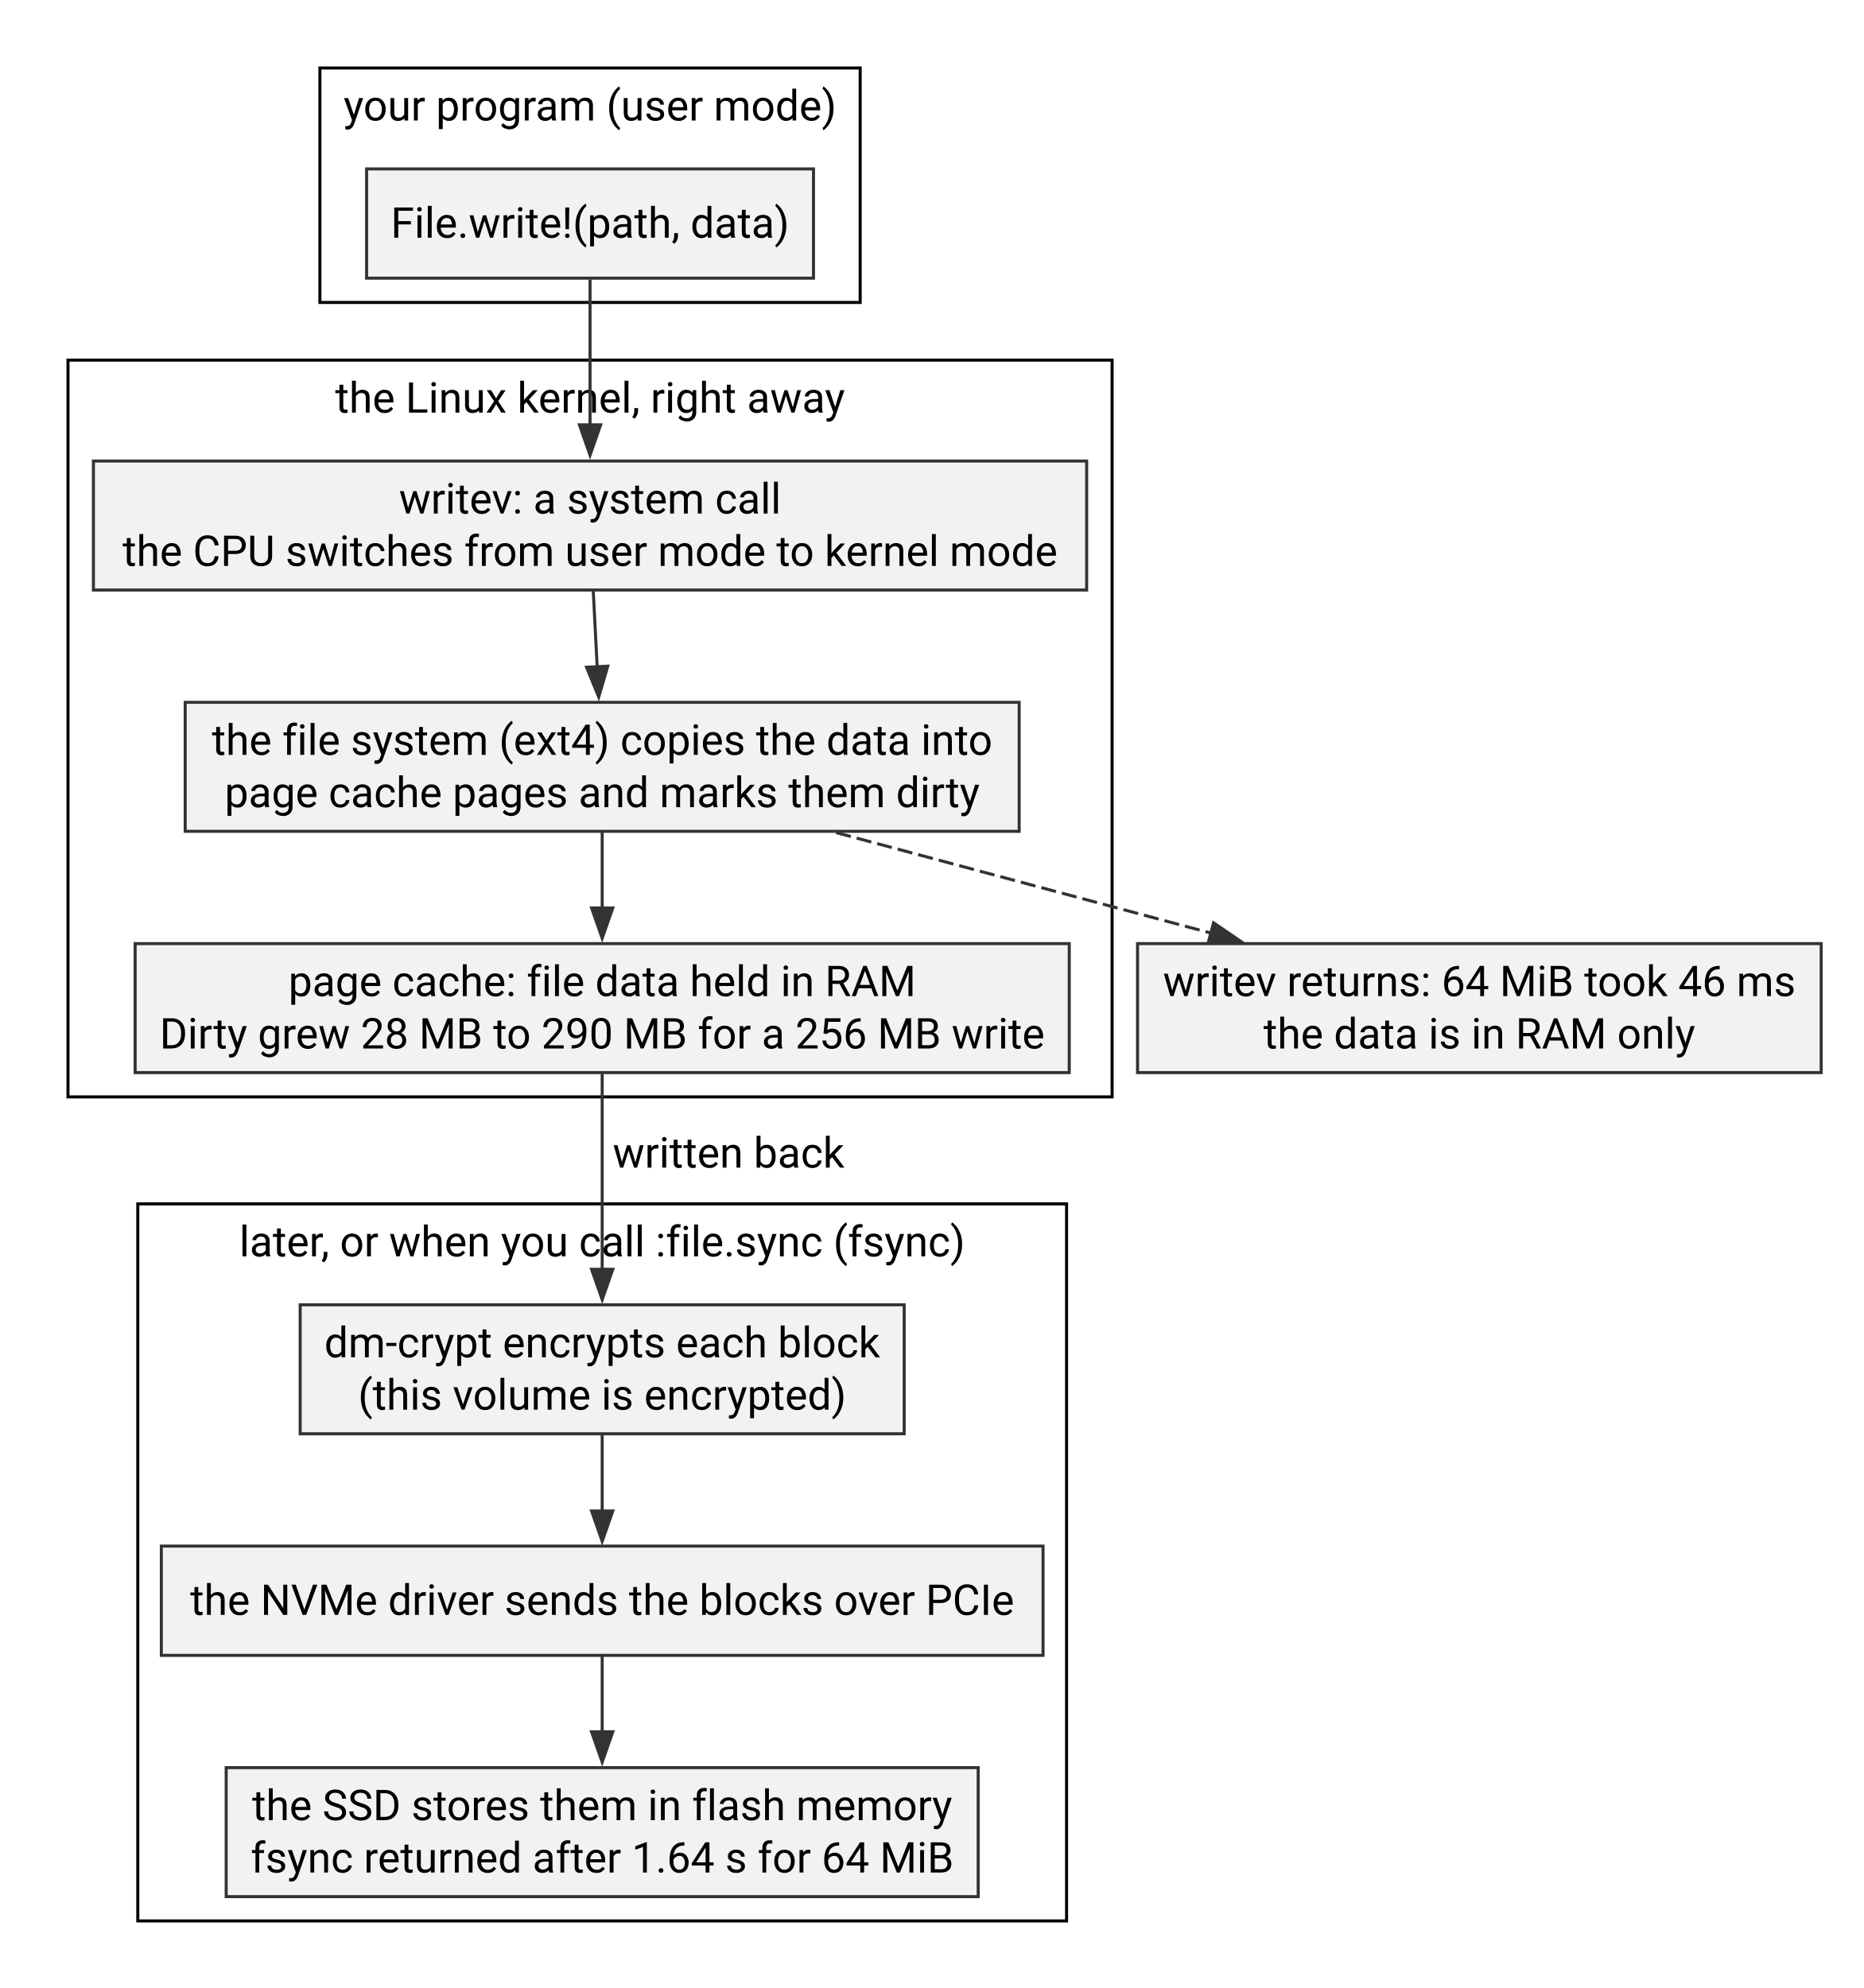
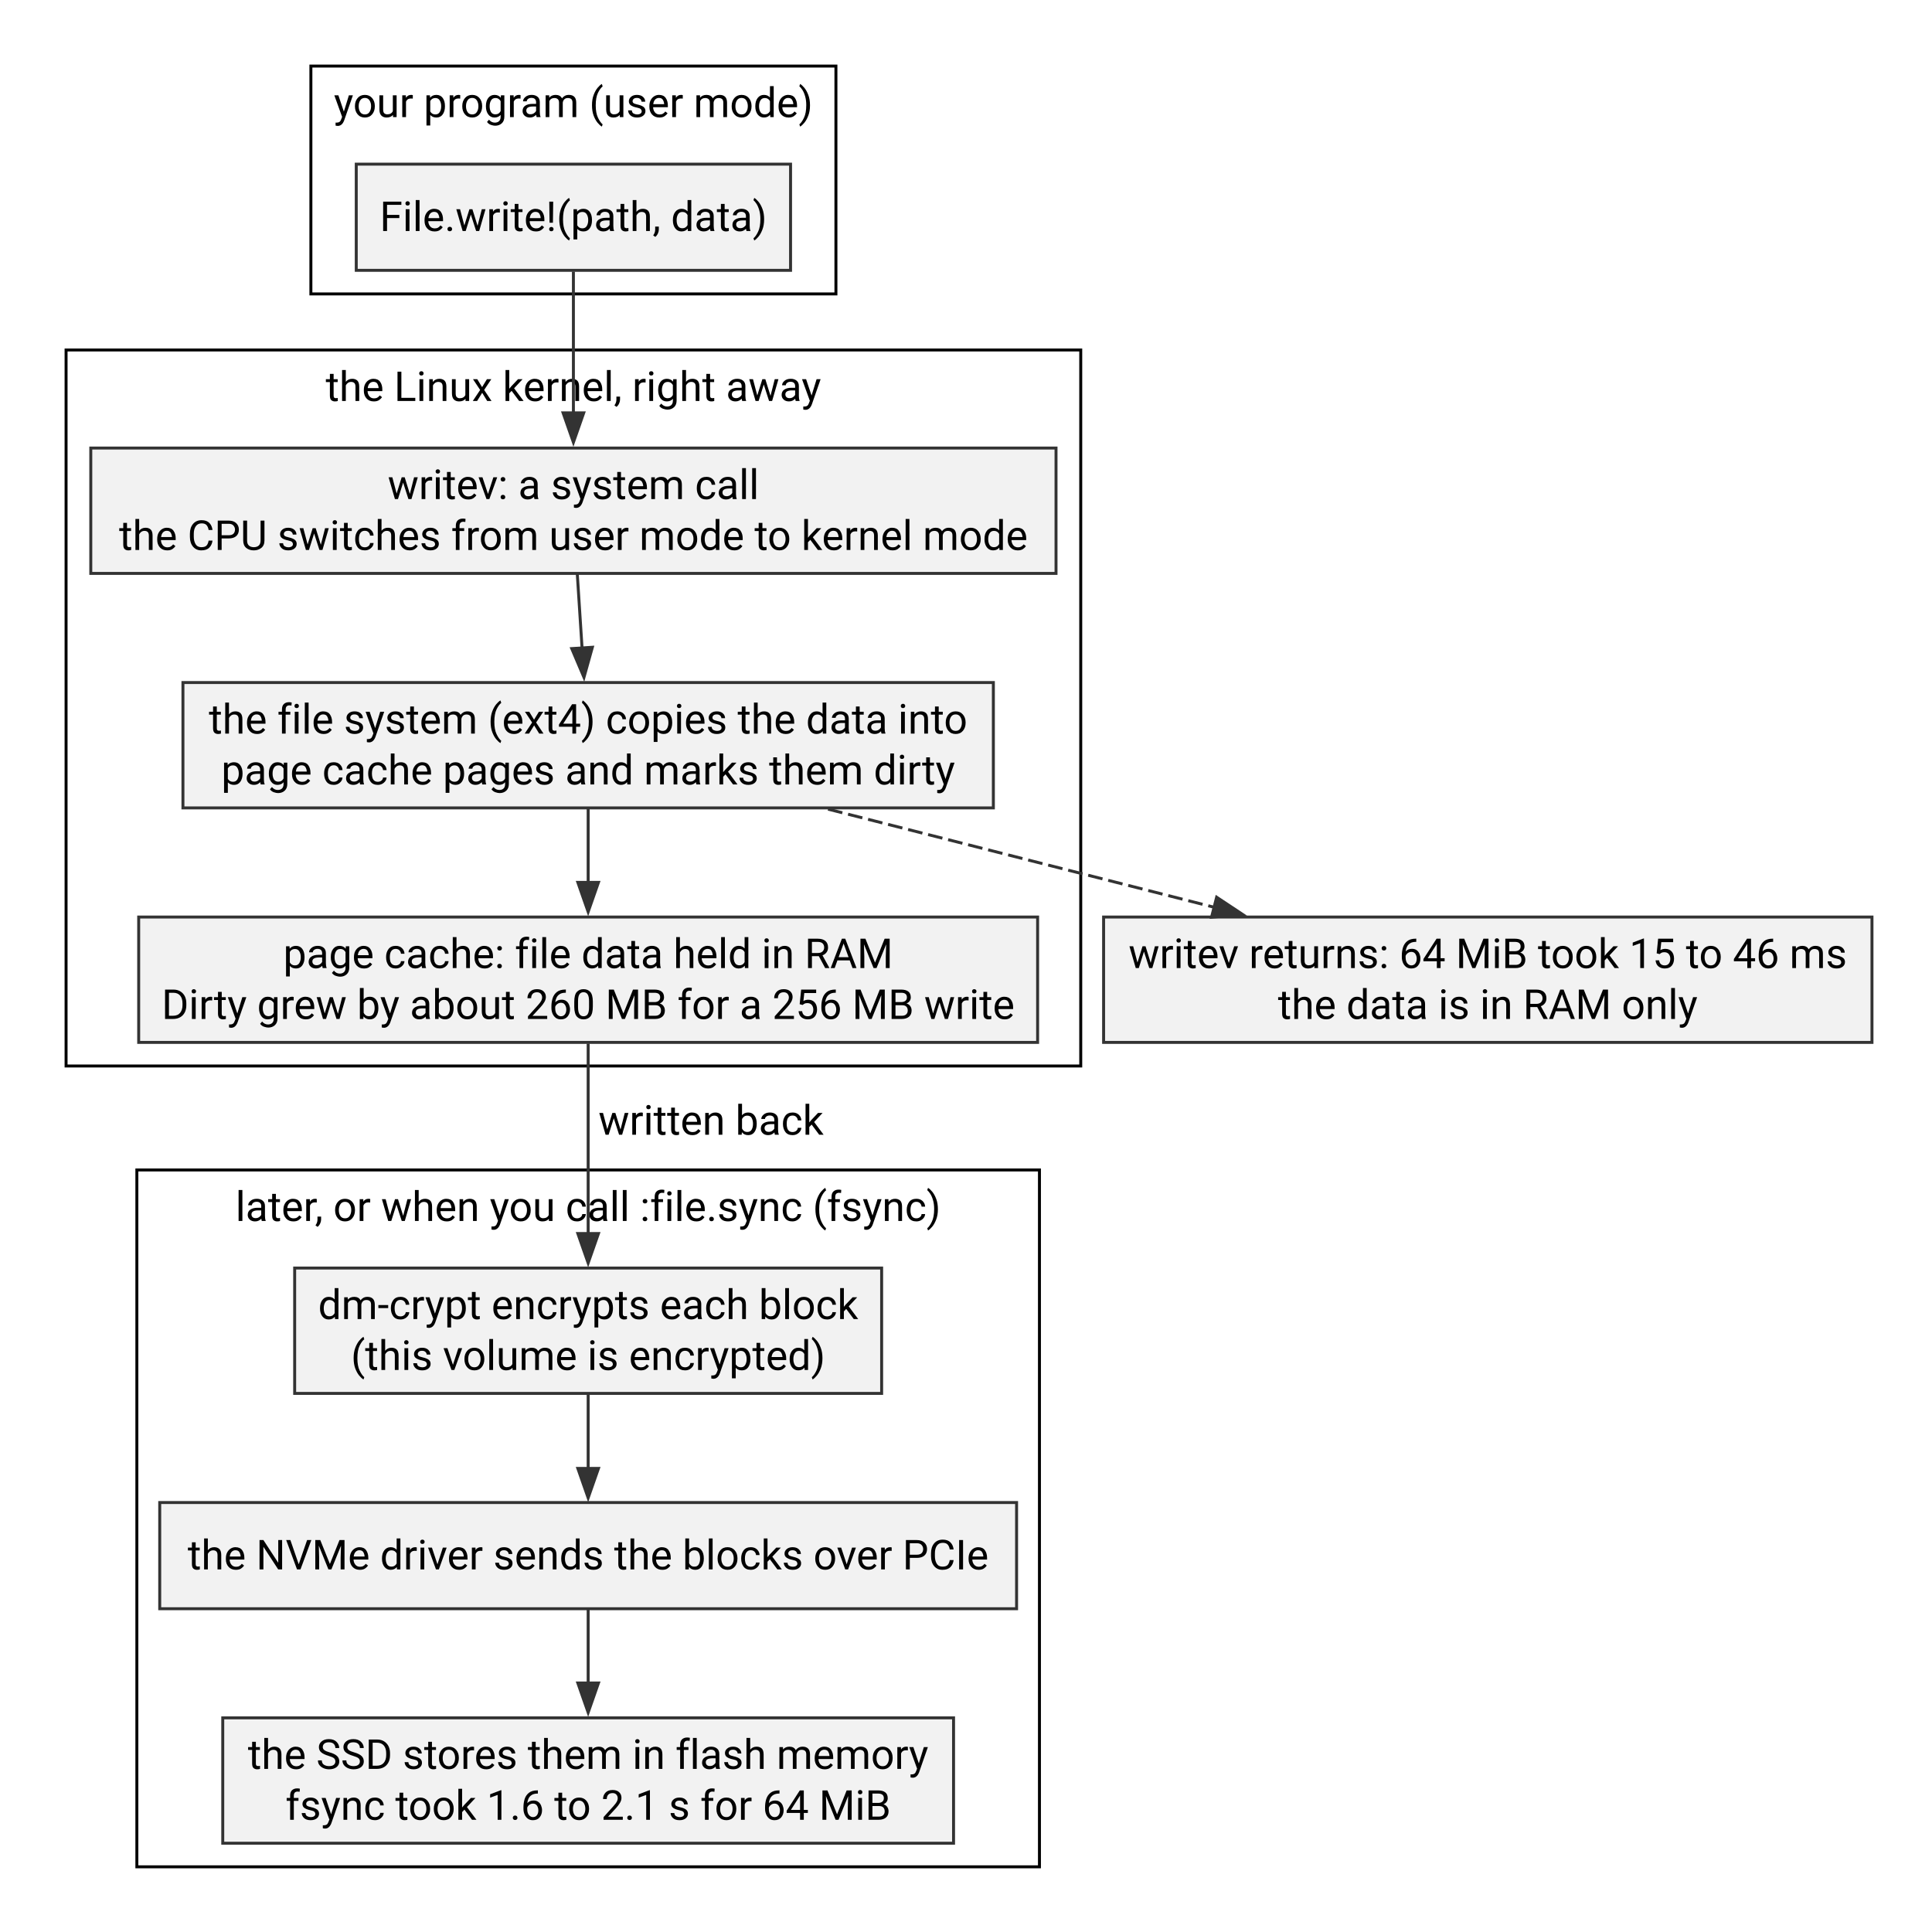
- <svg xmlns="http://www.w3.org/2000/svg" width="614pt" height="655pt" viewBox="0.00 0.00 614.00 655.00">
+ <svg xmlns="http://www.w3.org/2000/svg" width="649pt" height="655pt" viewBox="0.00 0.00 649.00 655.00">
  <g id="graph0" class="graph" transform="scale(1 1) rotate(0) translate(14.4 640.9)">
    <g id="clust1" class="cluster">
      <polygon fill="none" stroke="black" points="91,-541.25 91,-618.5 269,-618.5 269,-541.25 91,-541.25" />
      <text xml:space="preserve" text-anchor="middle" x="180" y="-601.2" font-family="Roboto" font-size="14.00">your program (user mode)</text>
    </g>
    <g id="clust2" class="cluster">
      <polygon fill="none" stroke="black" points="8,-279.5 8,-522.25 352,-522.25 352,-279.5 8,-279.5" />
      <text xml:space="preserve" text-anchor="middle" x="180" y="-504.95" font-family="Roboto" font-size="14.00">the Linux kernel, right away</text>
    </g>
    <g id="clust3" class="cluster">
-       <polygon fill="none" stroke="black" points="31,-8 31,-244.25 337,-244.25 337,-8 31,-8" />
-       <text xml:space="preserve" text-anchor="middle" x="184" y="-226.95" font-family="Roboto" font-size="14.00">later, or when you call :file.sync (fsync)</text>
+       <polygon fill="none" stroke="black" points="32,-8 32,-244.25 338,-244.25 338,-8 32,-8" />
+       <text xml:space="preserve" text-anchor="middle" x="185" y="-226.95" font-family="Roboto" font-size="14.00">later, or when you call :file.sync (fsync)</text>
    </g>
    <g id="node1" class="node">
      <polygon fill="#f2f2f2" stroke="#333333" points="253.62,-585.25 106.38,-585.25 106.38,-549.25 253.62,-549.25 253.62,-585.25" />
      <text xml:space="preserve" text-anchor="middle" x="180" y="-562.58" font-family="Roboto" font-size="14.00">File.write!(path, data)</text>
    </g>
    <g id="node2" class="node">
      <polygon fill="#f2f2f2" stroke="#333333" points="343.62,-489 16.38,-489 16.38,-446.5 343.62,-446.5 343.62,-489" />
      <text xml:space="preserve" text-anchor="middle" x="180" y="-471.7" font-family="Roboto" font-size="14.00">writev: a system call</text>
      <text xml:space="preserve" text-anchor="middle" x="180" y="-454.45" font-family="Roboto" font-size="14.00">the CPU switches from user mode to kernel mode</text>
    </g>
    <g id="edge5" class="edge">
      <path fill="none" stroke="#333333" d="M180,-548.82C180,-535.42 180,-516.55 180,-500.49" />
      <polygon fill="#333333" stroke="#333333" points="183.5,-500.93 180,-490.93 176.5,-500.93 183.5,-500.93" />
    </g>
    <g id="node3" class="node hl">
-       <polygon fill="#f2f2f2" stroke="#333333" points="321.38,-409.5 46.62,-409.5 46.62,-367 321.38,-367 321.38,-409.5" />
-       <text xml:space="preserve" text-anchor="middle" x="184" y="-392.2" font-family="Roboto" font-size="14.00">the file system (ext4) copies the data into</text>
-       <text xml:space="preserve" text-anchor="middle" x="184" y="-374.95" font-family="Roboto" font-size="14.00">page cache pages and marks them dirty</text>
+       <polygon fill="#f2f2f2" stroke="#333333" points="322.38,-409.5 47.62,-409.5 47.62,-367 322.38,-367 322.38,-409.5" />
+       <text xml:space="preserve" text-anchor="middle" x="185" y="-392.2" font-family="Roboto" font-size="14.00">the file system (ext4) copies the data into</text>
+       <text xml:space="preserve" text-anchor="middle" x="185" y="-374.95" font-family="Roboto" font-size="14.00">page cache pages and marks them dirty</text>
    </g>
    <g id="edge1" class="edge">
-       <path fill="none" stroke="#333333" d="M181.05,-446.39C181.45,-438.62 181.92,-429.56 182.36,-420.98" />
-       <polygon fill="#333333" stroke="#333333" points="185.84,-421.42 182.86,-411.26 178.85,-421.06 185.84,-421.42" />
+       <path fill="none" stroke="#333333" d="M181.31,-446.39C181.81,-438.62 182.4,-429.56 182.95,-420.98" />
+       <polygon fill="#333333" stroke="#333333" points="186.43,-421.46 183.58,-411.26 179.44,-421.01 186.43,-421.46" />
    </g>
    <g id="node4" class="node">
-       <polygon fill="#f2f2f2" stroke="#333333" points="337.88,-330 30.12,-330 30.12,-287.5 337.88,-287.5 337.88,-330" />
-       <text xml:space="preserve" text-anchor="middle" x="184" y="-312.7" font-family="Roboto" font-size="14.00">page cache: file data held in RAM</text>
-       <text xml:space="preserve" text-anchor="middle" x="184" y="-295.45" font-family="Roboto" font-size="14.00">Dirty grew 28 MB to 290 MB for a 256 MB write</text>
+       <polygon fill="#f2f2f2" stroke="#333333" points="337.38,-330 32.62,-330 32.62,-287.5 337.38,-287.5 337.38,-330" />
+       <text xml:space="preserve" text-anchor="middle" x="185" y="-312.7" font-family="Roboto" font-size="14.00">page cache: file data held in RAM</text>
+       <text xml:space="preserve" text-anchor="middle" x="185" y="-295.45" font-family="Roboto" font-size="14.00">Dirty grew by about 260 MB for a 256 MB write</text>
    </g>
    <g id="edge2" class="edge">
-       <path fill="none" stroke="#333333" d="M184,-366.89C184,-359.12 184,-350.06 184,-341.48" />
-       <polygon fill="#333333" stroke="#333333" points="187.5,-341.76 184,-331.76 180.5,-341.76 187.5,-341.76" />
+       <path fill="none" stroke="#333333" d="M185,-366.89C185,-359.12 185,-350.06 185,-341.48" />
+       <polygon fill="#333333" stroke="#333333" points="188.5,-341.76 185,-331.76 181.5,-341.76 188.5,-341.76" />
    </g>
    <g id="node5" class="node hl">
-       <polygon fill="#f2f2f2" stroke="#333333" points="585.62,-330 360.38,-330 360.38,-287.5 585.62,-287.5 585.62,-330" />
-       <text xml:space="preserve" text-anchor="middle" x="473" y="-312.7" font-family="Roboto" font-size="14.00">writev returns: 64 MiB took 46 ms</text>
-       <text xml:space="preserve" text-anchor="middle" x="473" y="-295.45" font-family="Roboto" font-size="14.00">the data is in RAM only</text>
+       <polygon fill="#f2f2f2" stroke="#333333" points="620.25,-330 359.75,-330 359.75,-287.5 620.25,-287.5 620.25,-330" />
+       <text xml:space="preserve" text-anchor="middle" x="490" y="-312.7" font-family="Roboto" font-size="14.00">writev returns: 64 MiB took 15 to 46 ms</text>
+       <text xml:space="preserve" text-anchor="middle" x="490" y="-295.45" font-family="Roboto" font-size="14.00">the data is in RAM only</text>
    </g>
    <g id="edge6" class="edge">
-       <path fill="none" stroke="#333333" stroke-dasharray="5,2" d="M261.07,-366.58C299.12,-356.38 345.23,-344.01 384.7,-333.43" />
-       <polygon fill="#333333" stroke="#333333" points="385.43,-336.86 394.18,-330.89 383.62,-330.1 385.43,-336.86" />
+       <path fill="none" stroke="#333333" stroke-dasharray="5,2" d="M266.33,-366.58C306.67,-356.33 355.57,-343.91 397.35,-333.29" />
+       <polygon fill="#333333" stroke="#333333" points="398.07,-336.72 406.9,-330.87 396.34,-329.94 398.07,-336.72" />
    </g>
    <g id="node6" class="node">
-       <polygon fill="#f2f2f2" stroke="#333333" points="283.5,-211 84.5,-211 84.5,-168.5 283.5,-168.5 283.5,-211" />
-       <text xml:space="preserve" text-anchor="middle" x="184" y="-193.7" font-family="Roboto" font-size="14.00">dm-crypt encrypts each block</text>
-       <text xml:space="preserve" text-anchor="middle" x="184" y="-176.45" font-family="Roboto" font-size="14.00">(this volume is encrypted)</text>
+       <polygon fill="#f2f2f2" stroke="#333333" points="284.5,-211 85.5,-211 85.5,-168.5 284.5,-168.5 284.5,-211" />
+       <text xml:space="preserve" text-anchor="middle" x="185" y="-193.7" font-family="Roboto" font-size="14.00">dm-crypt encrypts each block</text>
+       <text xml:space="preserve" text-anchor="middle" x="185" y="-176.45" font-family="Roboto" font-size="14.00">(this volume is encrypted)</text>
    </g>
    <g id="edge7" class="edge">
-       <path fill="none" stroke="#333333" d="M184,-287.1C184,-269.22 184,-243.08 184,-222.54" />
-       <polygon fill="#333333" stroke="#333333" points="187.5,-222.71 184,-212.71 180.5,-222.71 187.5,-222.71" />
-       <text xml:space="preserve" text-anchor="start" x="184" y="-256.2" font-family="Roboto" font-size="14.00"> written back</text>
+       <path fill="none" stroke="#333333" d="M185,-287.1C185,-269.22 185,-243.08 185,-222.54" />
+       <polygon fill="#333333" stroke="#333333" points="188.5,-222.71 185,-212.71 181.5,-222.71 188.5,-222.71" />
+       <text xml:space="preserve" text-anchor="start" x="185" y="-256.2" font-family="Roboto" font-size="14.00"> written back</text>
    </g>
    <g id="node7" class="node">
-       <polygon fill="#f2f2f2" stroke="#333333" points="329.25,-131.5 38.75,-131.5 38.75,-95.5 329.25,-95.5 329.25,-131.5" />
-       <text xml:space="preserve" text-anchor="middle" x="184" y="-108.83" font-family="Roboto" font-size="14.00">the NVMe driver sends the blocks over PCIe</text>
+       <polygon fill="#f2f2f2" stroke="#333333" points="330.25,-131.5 39.75,-131.5 39.75,-95.5 330.25,-95.5 330.25,-131.5" />
+       <text xml:space="preserve" text-anchor="middle" x="185" y="-108.83" font-family="Roboto" font-size="14.00">the NVMe driver sends the blocks over PCIe</text>
    </g>
    <g id="edge3" class="edge">
-       <path fill="none" stroke="#333333" d="M184,-168.07C184,-160.25 184,-151.22 184,-142.82" />
-       <polygon fill="#333333" stroke="#333333" points="187.5,-143.08 184,-133.08 180.5,-143.08 187.5,-143.08" />
+       <path fill="none" stroke="#333333" d="M185,-168.07C185,-160.25 185,-151.22 185,-142.82" />
+       <polygon fill="#333333" stroke="#333333" points="188.5,-143.08 185,-133.08 181.5,-143.08 188.5,-143.08" />
    </g>
    <g id="node8" class="node">
-       <polygon fill="#f2f2f2" stroke="#333333" points="307.88,-58.5 60.12,-58.5 60.12,-16 307.88,-16 307.88,-58.5" />
-       <text xml:space="preserve" text-anchor="middle" x="184" y="-41.2" font-family="Roboto" font-size="14.00">the SSD stores them in flash memory</text>
-       <text xml:space="preserve" text-anchor="middle" x="184" y="-23.95" font-family="Roboto" font-size="14.00">fsync returned after 1.64 s for 64 MiB</text>
+       <polygon fill="#f2f2f2" stroke="#333333" points="308.88,-58.5 61.12,-58.5 61.12,-16 308.88,-16 308.88,-58.5" />
+       <text xml:space="preserve" text-anchor="middle" x="185" y="-41.2" font-family="Roboto" font-size="14.00">the SSD stores them in flash memory</text>
+       <text xml:space="preserve" text-anchor="middle" x="185" y="-23.95" font-family="Roboto" font-size="14.00">fsync took 1.6 to 2.1 s for 64 MiB</text>
    </g>
    <g id="edge4" class="edge">
-       <path fill="none" stroke="#333333" d="M184,-95.28C184,-87.8 184,-78.79 184,-70.16" />
-       <polygon fill="#333333" stroke="#333333" points="187.5,-70.32 184,-60.32 180.5,-70.32 187.5,-70.32" />
+       <path fill="none" stroke="#333333" d="M185,-95.28C185,-87.8 185,-78.79 185,-70.16" />
+       <polygon fill="#333333" stroke="#333333" points="188.5,-70.32 185,-60.32 181.5,-70.32 188.5,-70.32" />
    </g>
  </g>
</svg>
